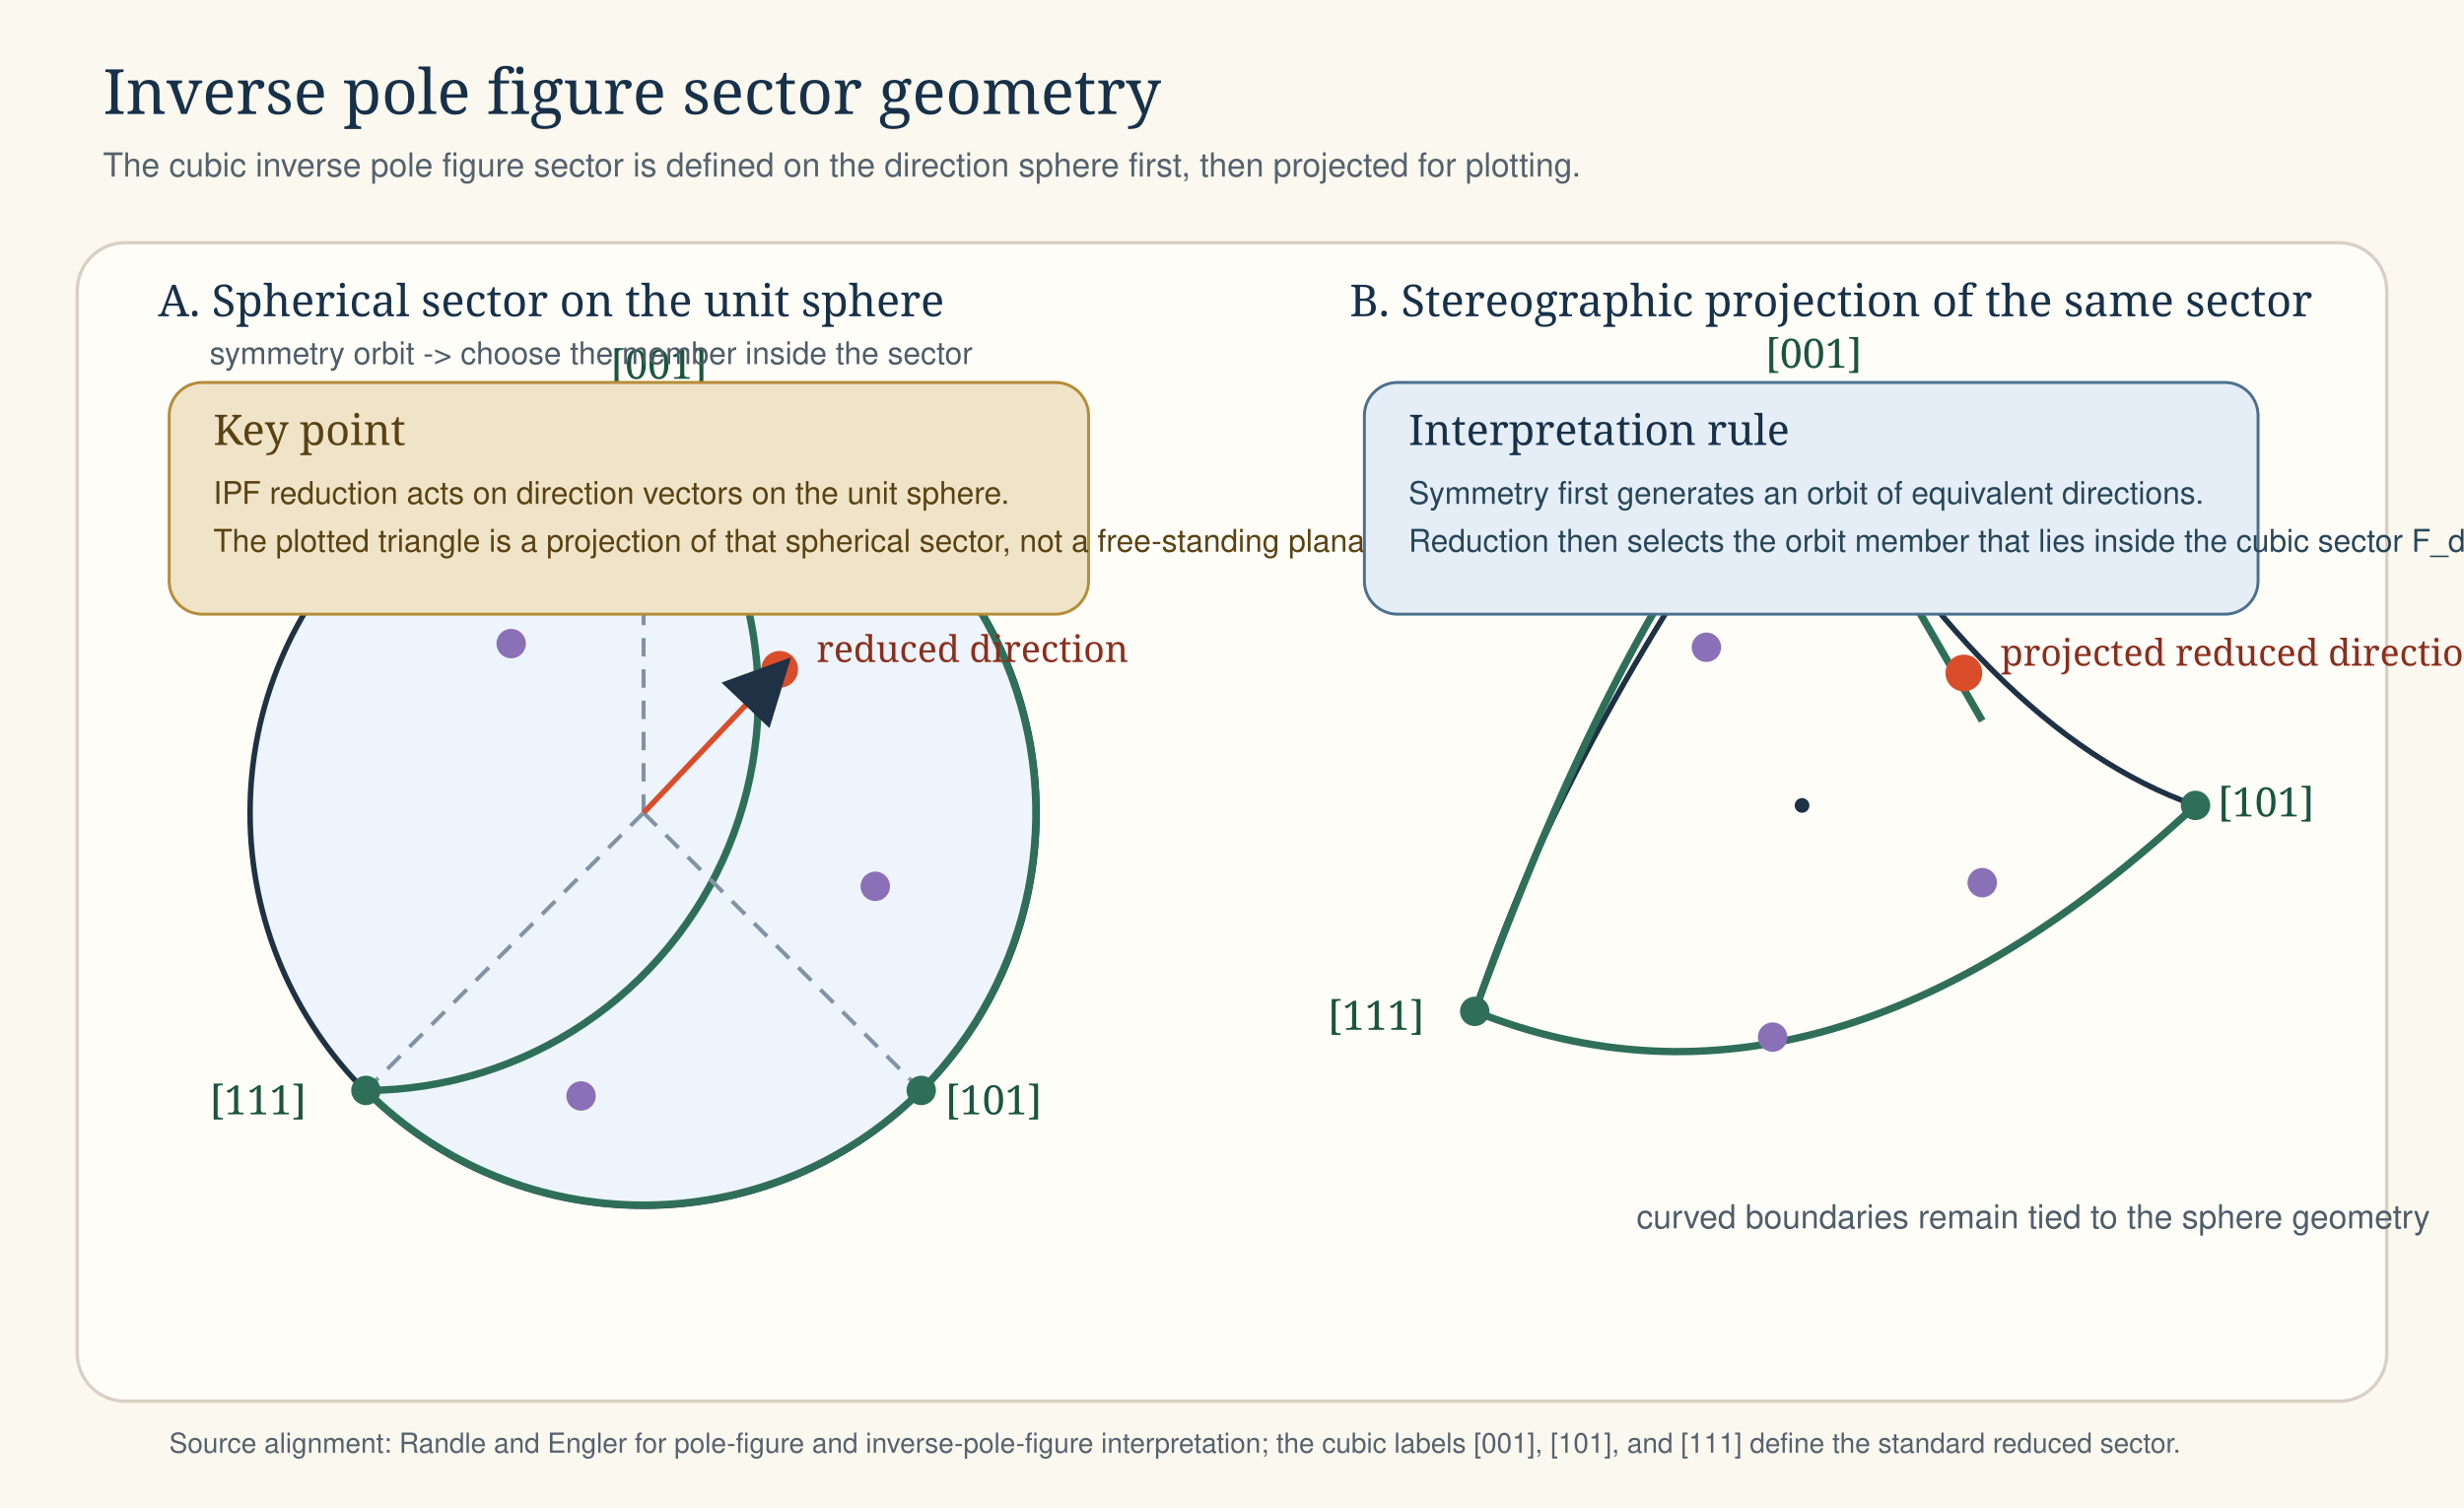
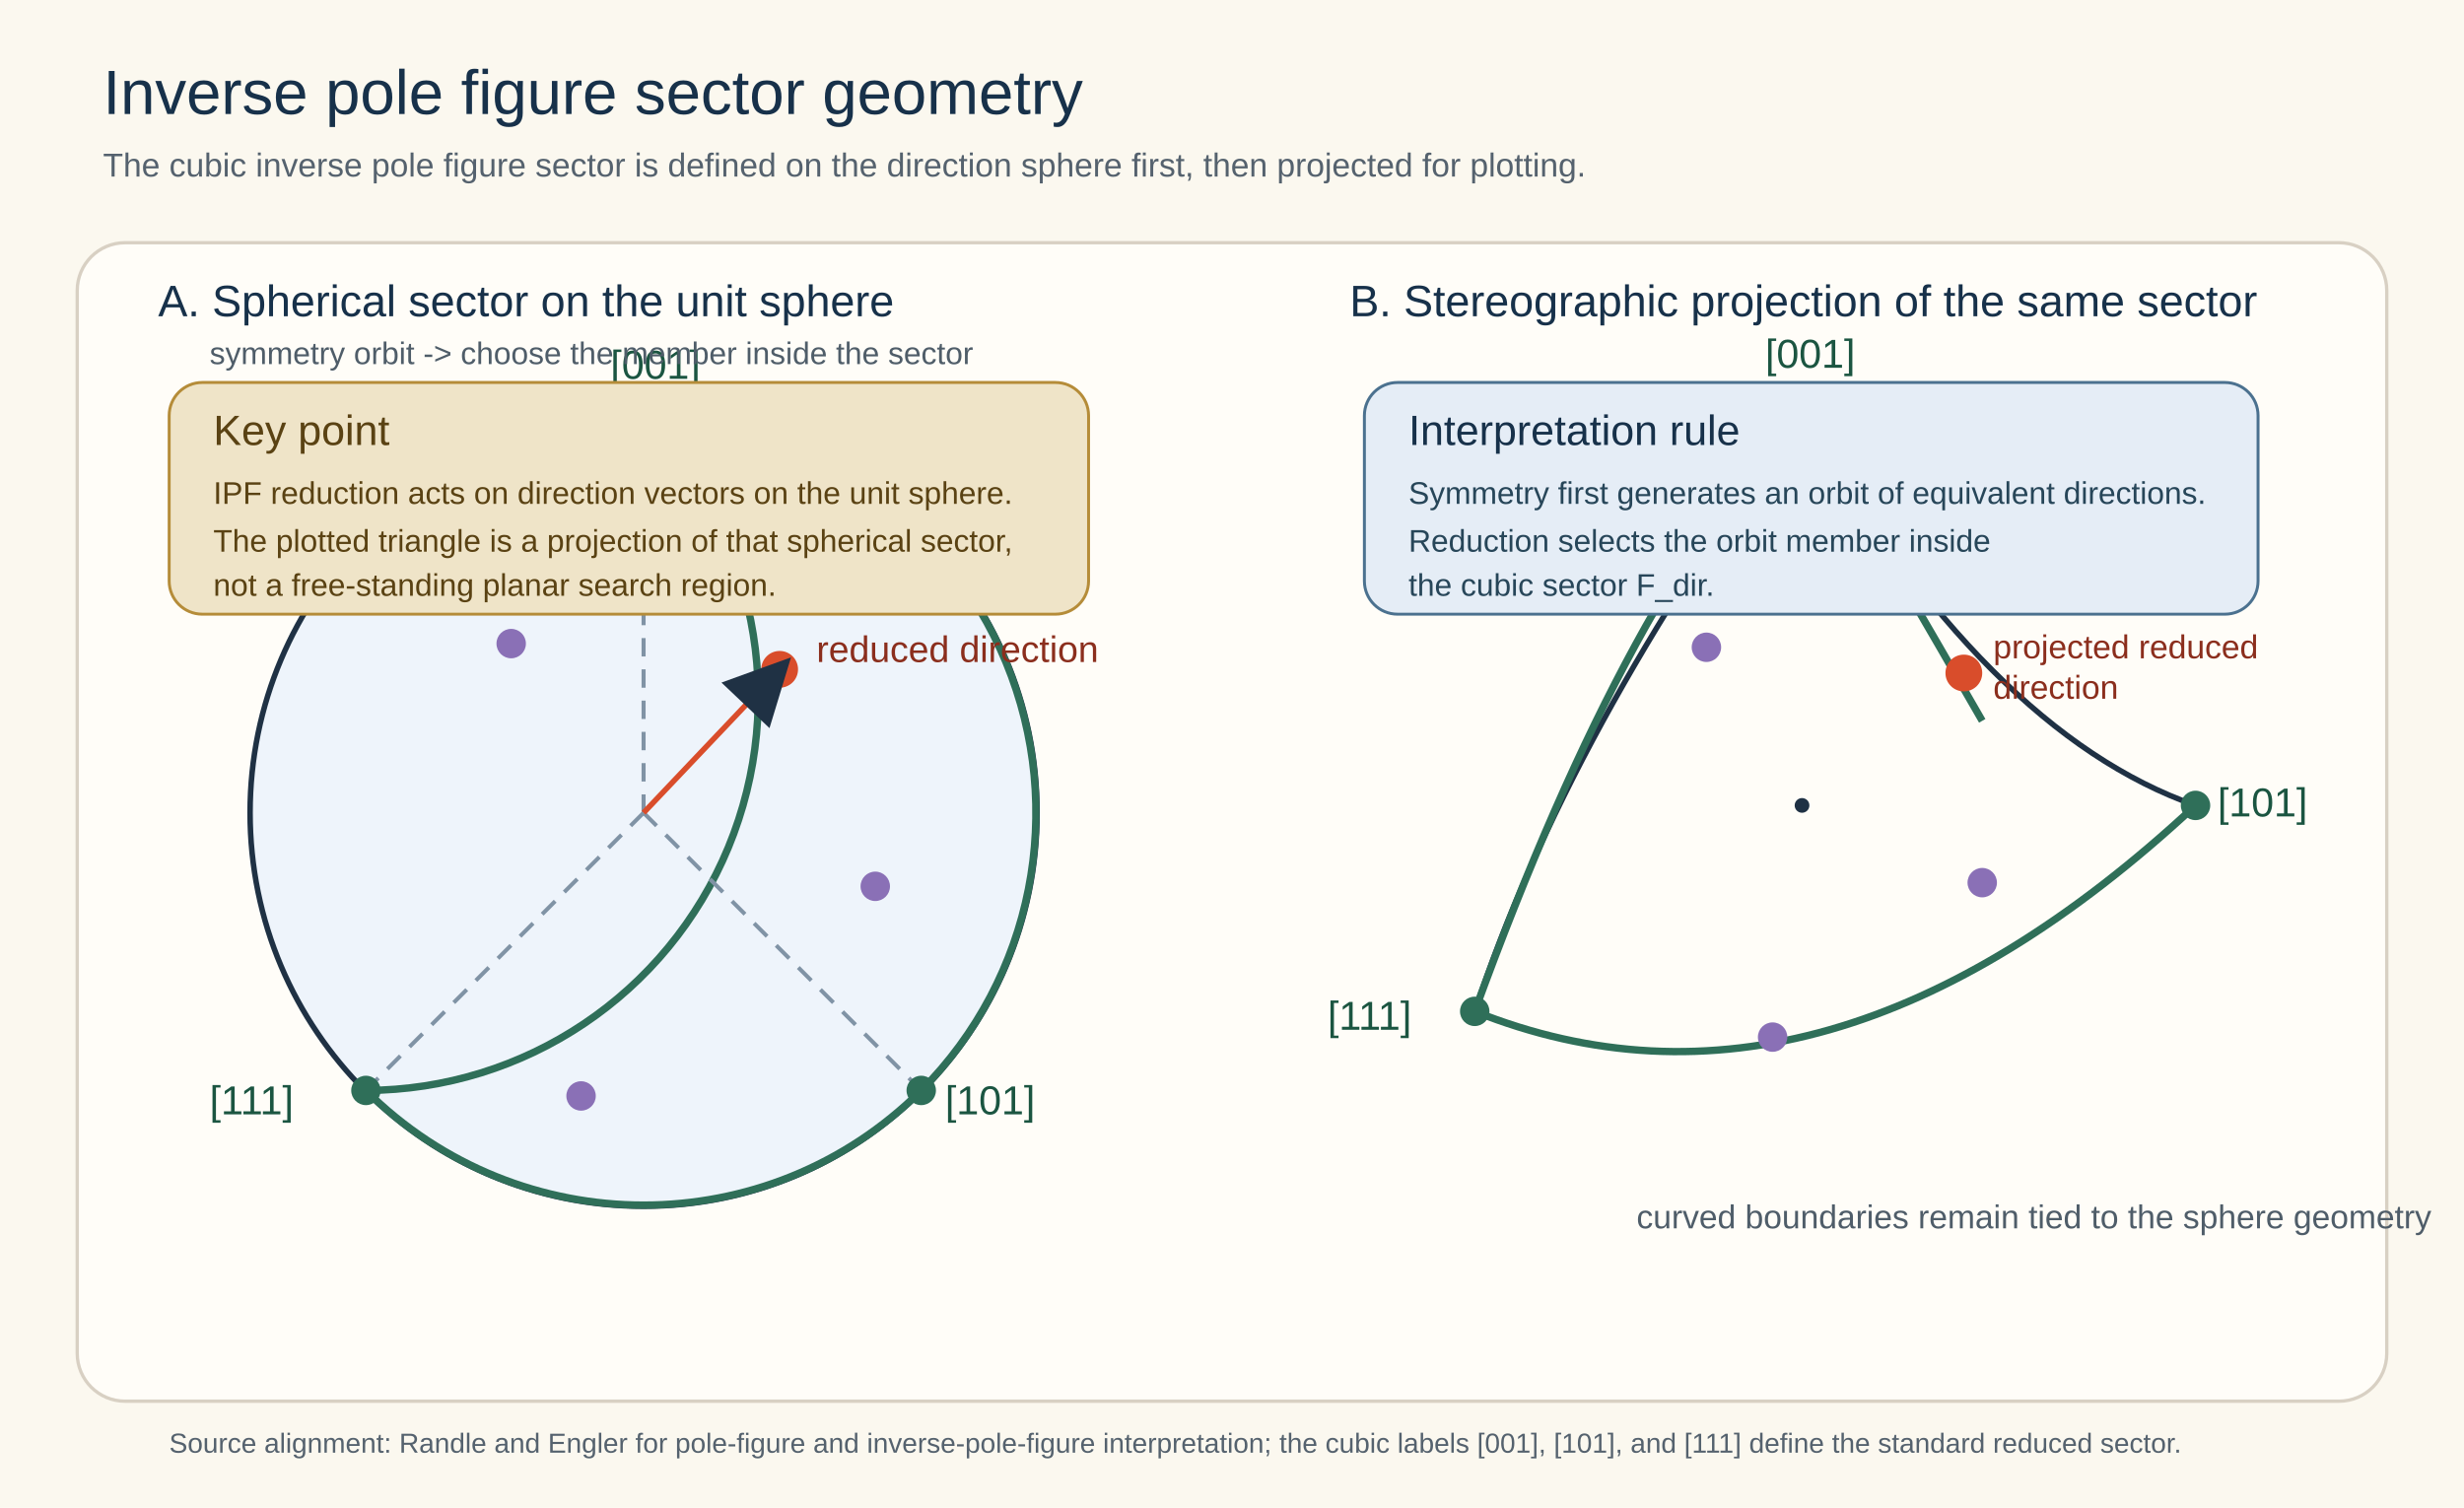
<svg xmlns="http://www.w3.org/2000/svg" width="1340" height="820" viewBox="0 0 1340 820">
  <defs>
    <marker id="arrow" markerWidth="12" markerHeight="12" refX="9" refY="6" orient="auto">
      <path d="M0,0 L12,6 L0,12 z" fill="#1f3144" />
    </marker>
  </defs>
  <rect width="1340" height="820" fill="#fbf8ef" />
-   <text x="56" y="62" font-size="34" font-family="Georgia, serif" fill="#17314a">Inverse pole figure sector geometry</text>
-   <text x="56" y="96" font-size="18" font-family="Helvetica, Arial, sans-serif" fill="#55626e">
+   <text x="56" y="62" font-size="34" font-family="Arial, Helvetica, sans-serif" fill="#17314a">Inverse pole figure sector geometry</text>
+   <text x="56" y="96" font-size="18" font-family="Arial, Helvetica, sans-serif" fill="#55626e">
    The cubic inverse pole figure sector is defined on the direction sphere first, then projected for plotting.
  </text>
  <rect x="42" y="132" width="1256" height="630" rx="26" fill="#fffdf8" stroke="#d8d0c3" stroke-width="1.8" />
-   <text x="86" y="172" font-size="24" font-family="Georgia, serif" fill="#17314a">A. Spherical sector on the unit sphere</text>
-   <text x="734" y="172" font-size="24" font-family="Georgia, serif" fill="#17314a">B. Stereographic projection of the same sector</text>
+   <text x="86" y="172" font-size="24" font-family="Arial, Helvetica, sans-serif" fill="#17314a">A. Spherical sector on the unit sphere</text>
+   <text x="734" y="172" font-size="24" font-family="Arial, Helvetica, sans-serif" fill="#17314a">B. Stereographic projection of the same sector</text>
  <g transform="translate(350,442)">
    <circle cx="0" cy="0" r="214" fill="#eef4fb" stroke="#1f3144" stroke-width="3" />
    <path d="M0 -214 A214 214 0 0 1 151 151" fill="none" stroke="#2f6f59" stroke-width="4" />
    <path d="M0 -214 A214 214 0 0 1 -151 151" fill="none" stroke="#2f6f59" stroke-width="4" />
    <path d="M-151 151 A214 214 0 0 0 151 151" fill="none" stroke="#2f6f59" stroke-width="4" />
    <line x1="0" y1="0" x2="0" y2="-214" stroke="#8093a5" stroke-width="2.2" stroke-dasharray="10 7" />
    <line x1="0" y1="0" x2="151" y2="151" stroke="#8093a5" stroke-width="2.2" stroke-dasharray="10 7" />
    <line x1="0" y1="0" x2="-151" y2="151" stroke="#8093a5" stroke-width="2.2" stroke-dasharray="10 7" />
    <circle cx="0" cy="-214" r="8" fill="#2f6f59" />
    <circle cx="151" cy="151" r="8" fill="#2f6f59" />
    <circle cx="-151" cy="151" r="8" fill="#2f6f59" />
-     <text x="-18" y="-236" font-size="22" font-family="Georgia, serif" fill="#1b5541">[001]</text>
-     <text x="164" y="164" font-size="22" font-family="Georgia, serif" fill="#1b5541">[101]</text>
-     <text x="-236" y="164" font-size="22" font-family="Georgia, serif" fill="#1b5541">[111]</text>
+     <text x="-18" y="-236" font-size="22" font-family="Arial, Helvetica, sans-serif" fill="#1b5541">[001]</text>
+     <text x="164" y="164" font-size="22" font-family="Arial, Helvetica, sans-serif" fill="#1b5541">[101]</text>
+     <text x="-236" y="164" font-size="22" font-family="Arial, Helvetica, sans-serif" fill="#1b5541">[111]</text>
    <circle cx="74" cy="-78" r="10" fill="#d94d2b" />
    <line x1="0" y1="0" x2="74" y2="-78" stroke="#d94d2b" stroke-width="3" marker-end="url(#arrow)" />
-     <text x="94" y="-82" font-size="20" font-family="Georgia, serif" fill="#8b2e1d">reduced direction</text>
+     <text x="94" y="-82" font-size="20" font-family="Arial, Helvetica, sans-serif" fill="#8b2e1d">reduced direction</text>
    <circle cx="-72" cy="-92" r="8" fill="#8a70b6" />
    <circle cx="126" cy="40" r="8" fill="#8a70b6" />
    <circle cx="-34" cy="154" r="8" fill="#8a70b6" />
-     <text x="-236" y="-244" font-size="17" font-family="Helvetica, Arial, sans-serif" fill="#4f5d69">
+     <text x="-236" y="-244" font-size="17" font-family="Arial, Helvetica, sans-serif" fill="#4f5d69">
      symmetry orbit -&gt; choose the member inside the sector
    </text>
  </g>
  <g transform="translate(980,438)">
    <circle cx="0" cy="0" r="4" fill="#1f3144" />
    <path d="M0 -214 Q100 -40 214 0" fill="none" stroke="#1f3144" stroke-width="3" />
    <path d="M0 -214 Q-128 -40 -178 112" fill="none" stroke="#1f3144" stroke-width="3" />
    <path d="M-178 112 Q12 188 214 0" fill="none" stroke="#1f3144" stroke-width="3" />
    <path d="M0 -214 Q52 -126 98 -46" fill="none" stroke="#2f6f59" stroke-width="4" />
    <path d="M0 -214 Q-92 -124 -178 112" fill="none" stroke="#2f6f59" stroke-width="4" />
    <path d="M-178 112 Q12 188 214 0" fill="none" stroke="#2f6f59" stroke-width="4" />
    <circle cx="0" cy="-214" r="8" fill="#2f6f59" />
    <circle cx="214" cy="0" r="8" fill="#2f6f59" />
    <circle cx="-178" cy="112" r="8" fill="#2f6f59" />
-     <text x="-20" y="-238" font-size="22" font-family="Georgia, serif" fill="#1b5541">[001]</text>
-     <text x="226" y="6" font-size="22" font-family="Georgia, serif" fill="#1b5541">[101]</text>
-     <text x="-258" y="122" font-size="22" font-family="Georgia, serif" fill="#1b5541">[111]</text>
+     <text x="-20" y="-238" font-size="22" font-family="Arial, Helvetica, sans-serif" fill="#1b5541">[001]</text>
+     <text x="226" y="6" font-size="22" font-family="Arial, Helvetica, sans-serif" fill="#1b5541">[101]</text>
+     <text x="-258" y="122" font-size="22" font-family="Arial, Helvetica, sans-serif" fill="#1b5541">[111]</text>
    <circle cx="88" cy="-72" r="10" fill="#d94d2b" />
-     <text x="108" y="-76" font-size="20" font-family="Georgia, serif" fill="#8b2e1d">projected reduced direction</text>
+     <text x="104" y="-80" font-size="18" font-family="Arial, Helvetica, sans-serif" fill="#8b2e1d">projected reduced</text>
+     <text x="104" y="-58" font-size="18" font-family="Arial, Helvetica, sans-serif" fill="#8b2e1d">direction</text>
    <circle cx="-52" cy="-86" r="8" fill="#8a70b6" />
    <circle cx="98" cy="42" r="8" fill="#8a70b6" />
    <circle cx="-16" cy="126" r="8" fill="#8a70b6" />
-     <text x="-90" y="230" font-size="18" font-family="Helvetica, Arial, sans-serif" fill="#4f5d69">
+     <text x="-90" y="230" font-size="18" font-family="Arial, Helvetica, sans-serif" fill="#4f5d69">
      curved boundaries remain tied to the sphere geometry
    </text>
  </g>
  <g transform="translate(92,208)">
    <rect x="0" y="0" width="500" height="126" rx="18" fill="#efe4c8" stroke="#b58c39" stroke-width="1.6" />
-     <text x="24" y="34" font-size="23" font-family="Georgia, serif" fill="#5a4213">Key point</text>
-     <text x="24" y="66" font-size="17" font-family="Helvetica, Arial, sans-serif" fill="#5a4213">
+     <text x="24" y="34" font-size="23" font-family="Arial, Helvetica, sans-serif" fill="#5a4213">Key point</text>
+     <text x="24" y="66" font-size="17" font-family="Arial, Helvetica, sans-serif" fill="#5a4213">
      IPF reduction acts on direction vectors on the unit sphere.
    </text>
-     <text x="24" y="92" font-size="17" font-family="Helvetica, Arial, sans-serif" fill="#5a4213">
-       The plotted triangle is a projection of that spherical sector, not a free-standing planar search region.
+     <text x="24" y="92" font-size="17" font-family="Arial, Helvetica, sans-serif" fill="#5a4213">
+       The plotted triangle is a projection of that spherical sector,
+     </text>
+     <text x="24" y="116" font-size="17" font-family="Arial, Helvetica, sans-serif" fill="#5a4213">
+       not a free-standing planar search region.
    </text>
  </g>
  <g transform="translate(742,208)">
    <rect x="0" y="0" width="486" height="126" rx="18" fill="#e5edf6" stroke="#4b718f" stroke-width="1.6" />
-     <text x="24" y="34" font-size="23" font-family="Georgia, serif" fill="#17314a">Interpretation rule</text>
-     <text x="24" y="66" font-size="17" font-family="Helvetica, Arial, sans-serif" fill="#274659">
+     <text x="24" y="34" font-size="23" font-family="Arial, Helvetica, sans-serif" fill="#17314a">Interpretation rule</text>
+     <text x="24" y="66" font-size="17" font-family="Arial, Helvetica, sans-serif" fill="#274659">
      Symmetry first generates an orbit of equivalent directions.
    </text>
-     <text x="24" y="92" font-size="17" font-family="Helvetica, Arial, sans-serif" fill="#274659">
-       Reduction then selects the orbit member that lies inside the cubic sector F_dir.
+     <text x="24" y="92" font-size="17" font-family="Arial, Helvetica, sans-serif" fill="#274659">
+       Reduction selects the orbit member inside
+     </text>
+     <text x="24" y="116" font-size="17" font-family="Arial, Helvetica, sans-serif" fill="#274659">
+       the cubic sector F_dir.
    </text>
  </g>
-   <text x="92" y="790" font-size="15" font-family="Helvetica, Arial, sans-serif" fill="#55626e">
+   <text x="92" y="790" font-size="15" font-family="Arial, Helvetica, sans-serif" fill="#55626e">
    Source alignment: Randle and Engler for pole-figure and inverse-pole-figure interpretation; the cubic labels [001], [101], and [111] define the standard reduced sector.
  </text>
</svg>
